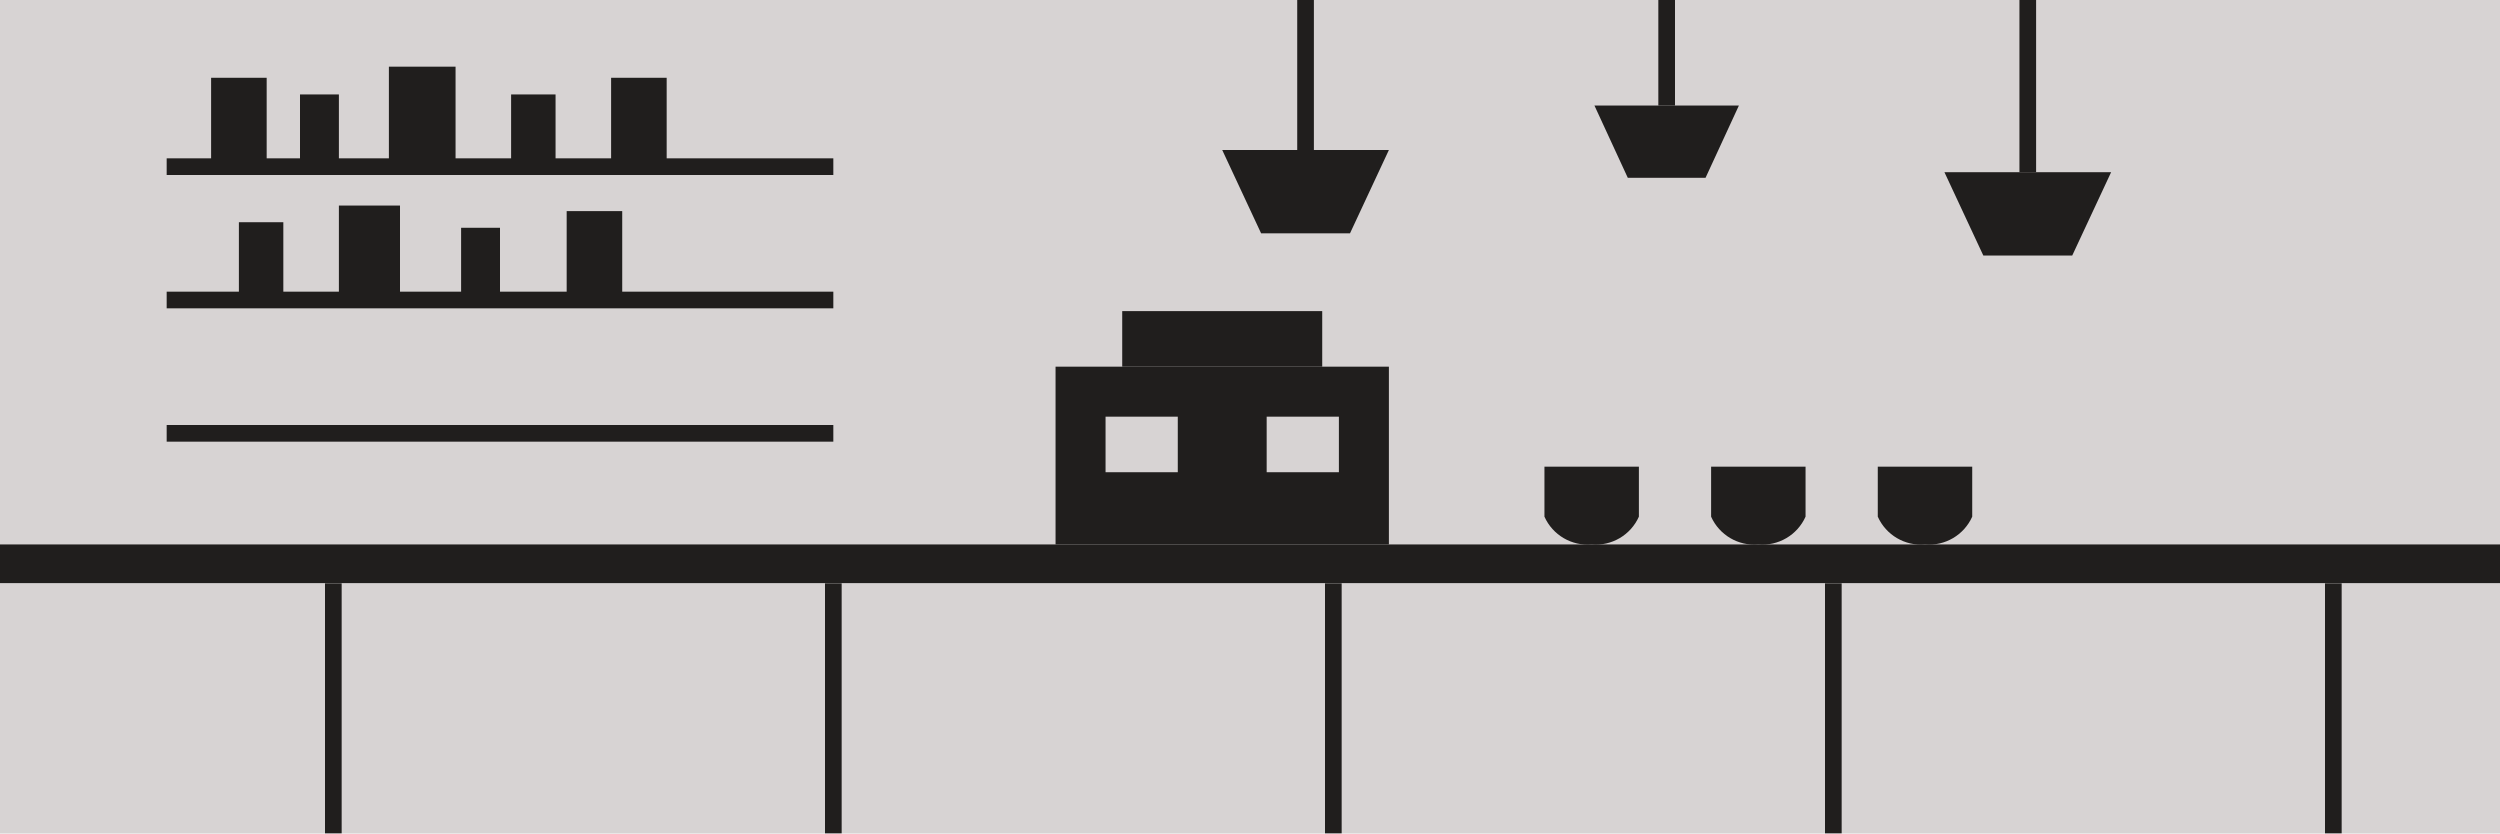
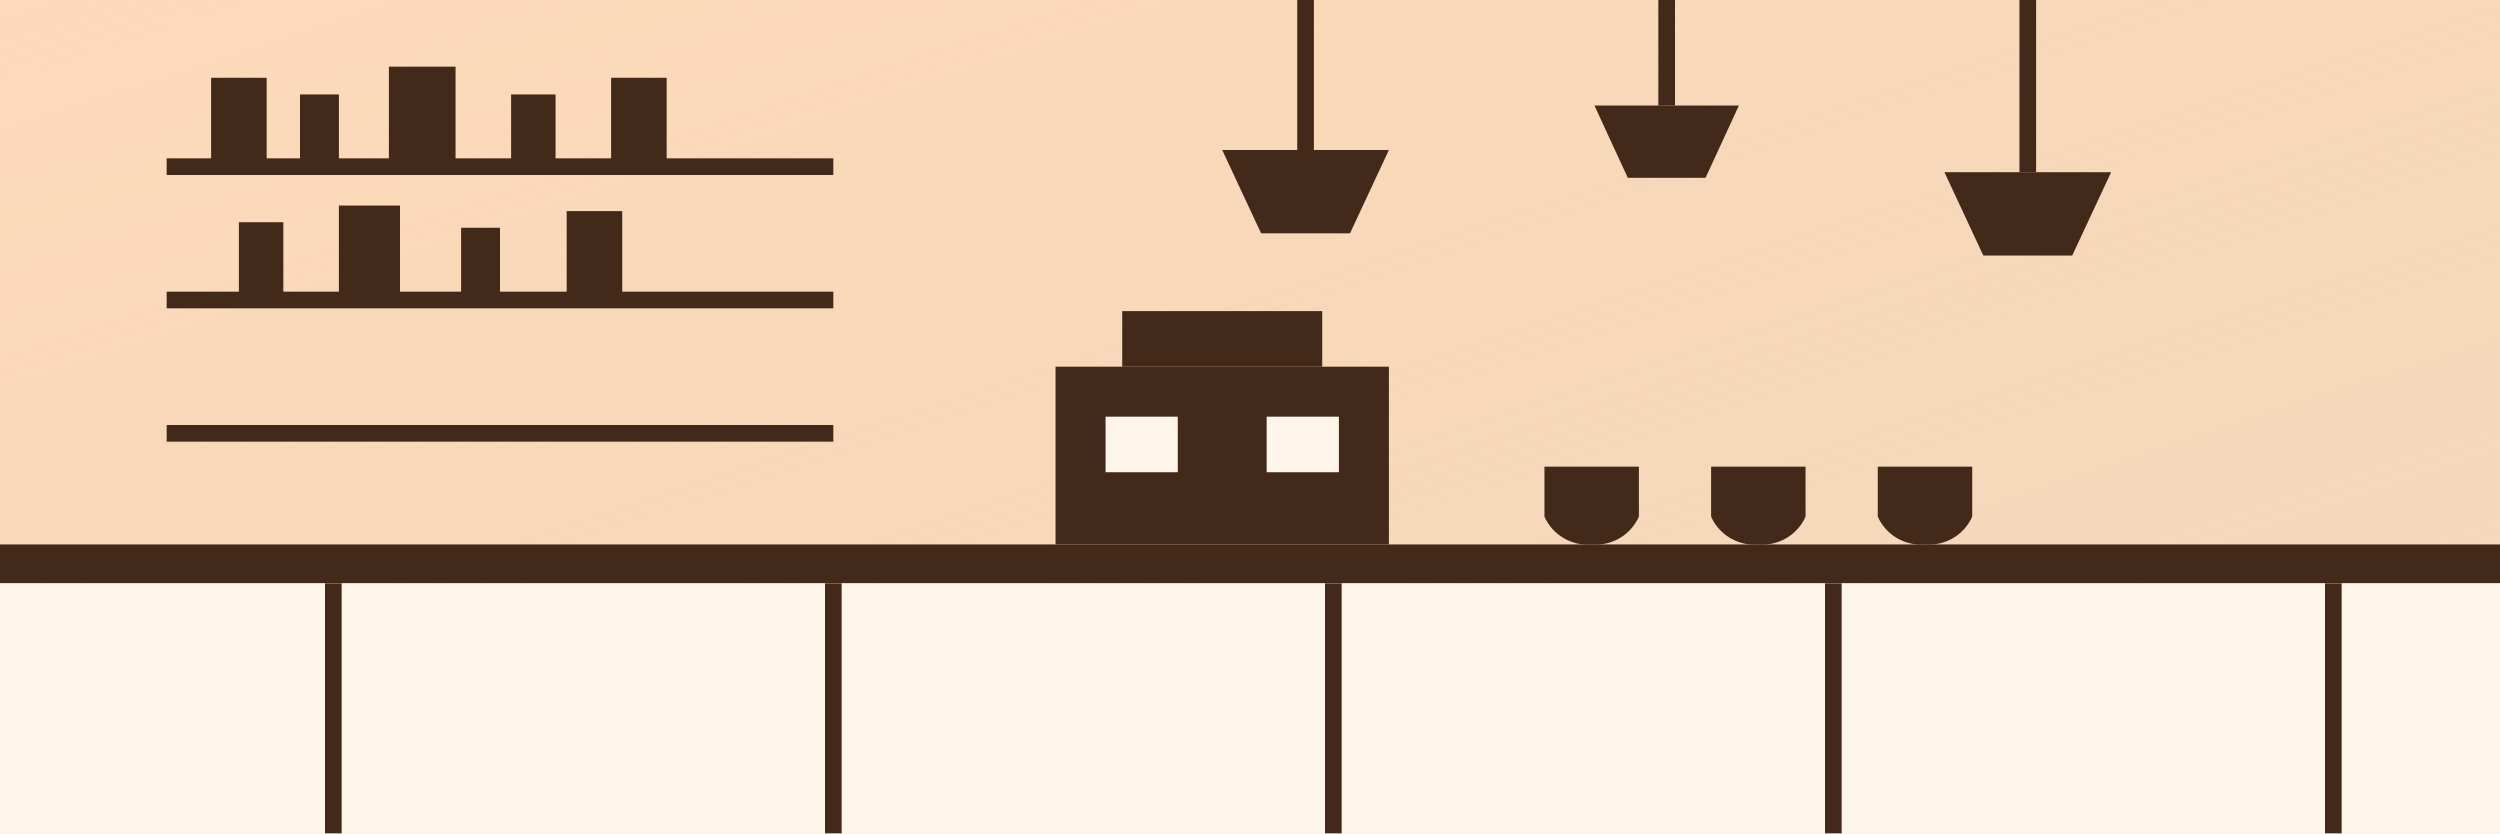
<svg xmlns="http://www.w3.org/2000/svg" viewBox="0 0 900 300" preserveAspectRatio="xMidYMid slice" role="img" aria-label="Dining room">
-   <rect width="900" height="300" fill="#d7d3d3" />
-   <g fill="none" stroke="#201e1d" stroke-width="6">
+   <defs>
+     <linearGradient id="warm" x1="0" y1="0" x2="1" y2="1">
+       <stop offset="0" stop-color="#ffd9b8" stop-opacity="0.85" />
+       <stop offset="1" stop-color="#f6c9a0" stop-opacity="0.35" />
+     </linearGradient>
+   </defs>
+   <rect width="900" height="300" fill="#f2e2ce" />
+   <rect width="900" height="300" fill="url(#warm)" />
+   <g fill="none" stroke="#43291a" stroke-width="6">
    <path d="M60 60h240M60 108h240M60 156h240" />
  </g>
-   <g fill="#201e1d">
+   <g fill="#43291a">
    <rect x="76" y="28" width="20" height="32" />
    <rect x="108" y="34" width="14" height="26" />
    <rect x="140" y="24" width="24" height="36" />
    <rect x="184" y="34" width="16" height="26" />
    <rect x="220" y="28" width="20" height="32" />
    <rect x="86" y="80" width="16" height="28" />
    <rect x="122" y="74" width="22" height="34" />
    <rect x="166" y="82" width="14" height="26" />
    <rect x="204" y="76" width="20" height="32" />
  </g>
-   <g stroke="#201e1d" stroke-width="6">
+   <g stroke="#43291a" stroke-width="6">
    <path d="M470 0v54M600 0v38M730 0v62" />
  </g>
-   <g fill="#201e1d">
+   <g fill="#43291a">
    <path d="M440 54h60l-14 30h-32z" />
    <path d="M574 38h52l-12 26h-28z" />
    <path d="M700 62h60l-14 30h-32z" />
  </g>
-   <rect x="0" y="196" width="900" height="14" fill="#201e1d" />
-   <rect x="0" y="210" width="900" height="90" fill="#d7d3d3" />
-   <g fill="none" stroke="#201e1d" stroke-width="6">
+   <rect x="0" y="196" width="900" height="14" fill="#43291a" />
+   <rect x="0" y="210" width="900" height="90" fill="#fdf5ea" />
+   <g fill="none" stroke="#43291a" stroke-width="6">
    <path d="M120 210v90M300 210v90M480 210v90M660 210v90M840 210v90" />
  </g>
-   <g fill="#201e1d">
+   <g fill="#43291a">
    <rect x="380" y="132" width="120" height="64" />
    <rect x="404" y="112" width="72" height="20" />
  </g>
-   <g fill="#d7d3d3">
+   <g fill="#fdf5ea">
    <rect x="398" y="150" width="26" height="20" />
    <rect x="456" y="150" width="26" height="20" />
  </g>
-   <g fill="#201e1d">
+   <g fill="#43291a">
    <path d="M556 168h34v18a17 17 0 0 1-17 10 17 17 0 0 1-17-10z" />
    <path d="M616 168h34v18a17 17 0 0 1-17 10 17 17 0 0 1-17-10z" />
    <path d="M676 168h34v18a17 17 0 0 1-17 10 17 17 0 0 1-17-10z" />
  </g>
</svg>
